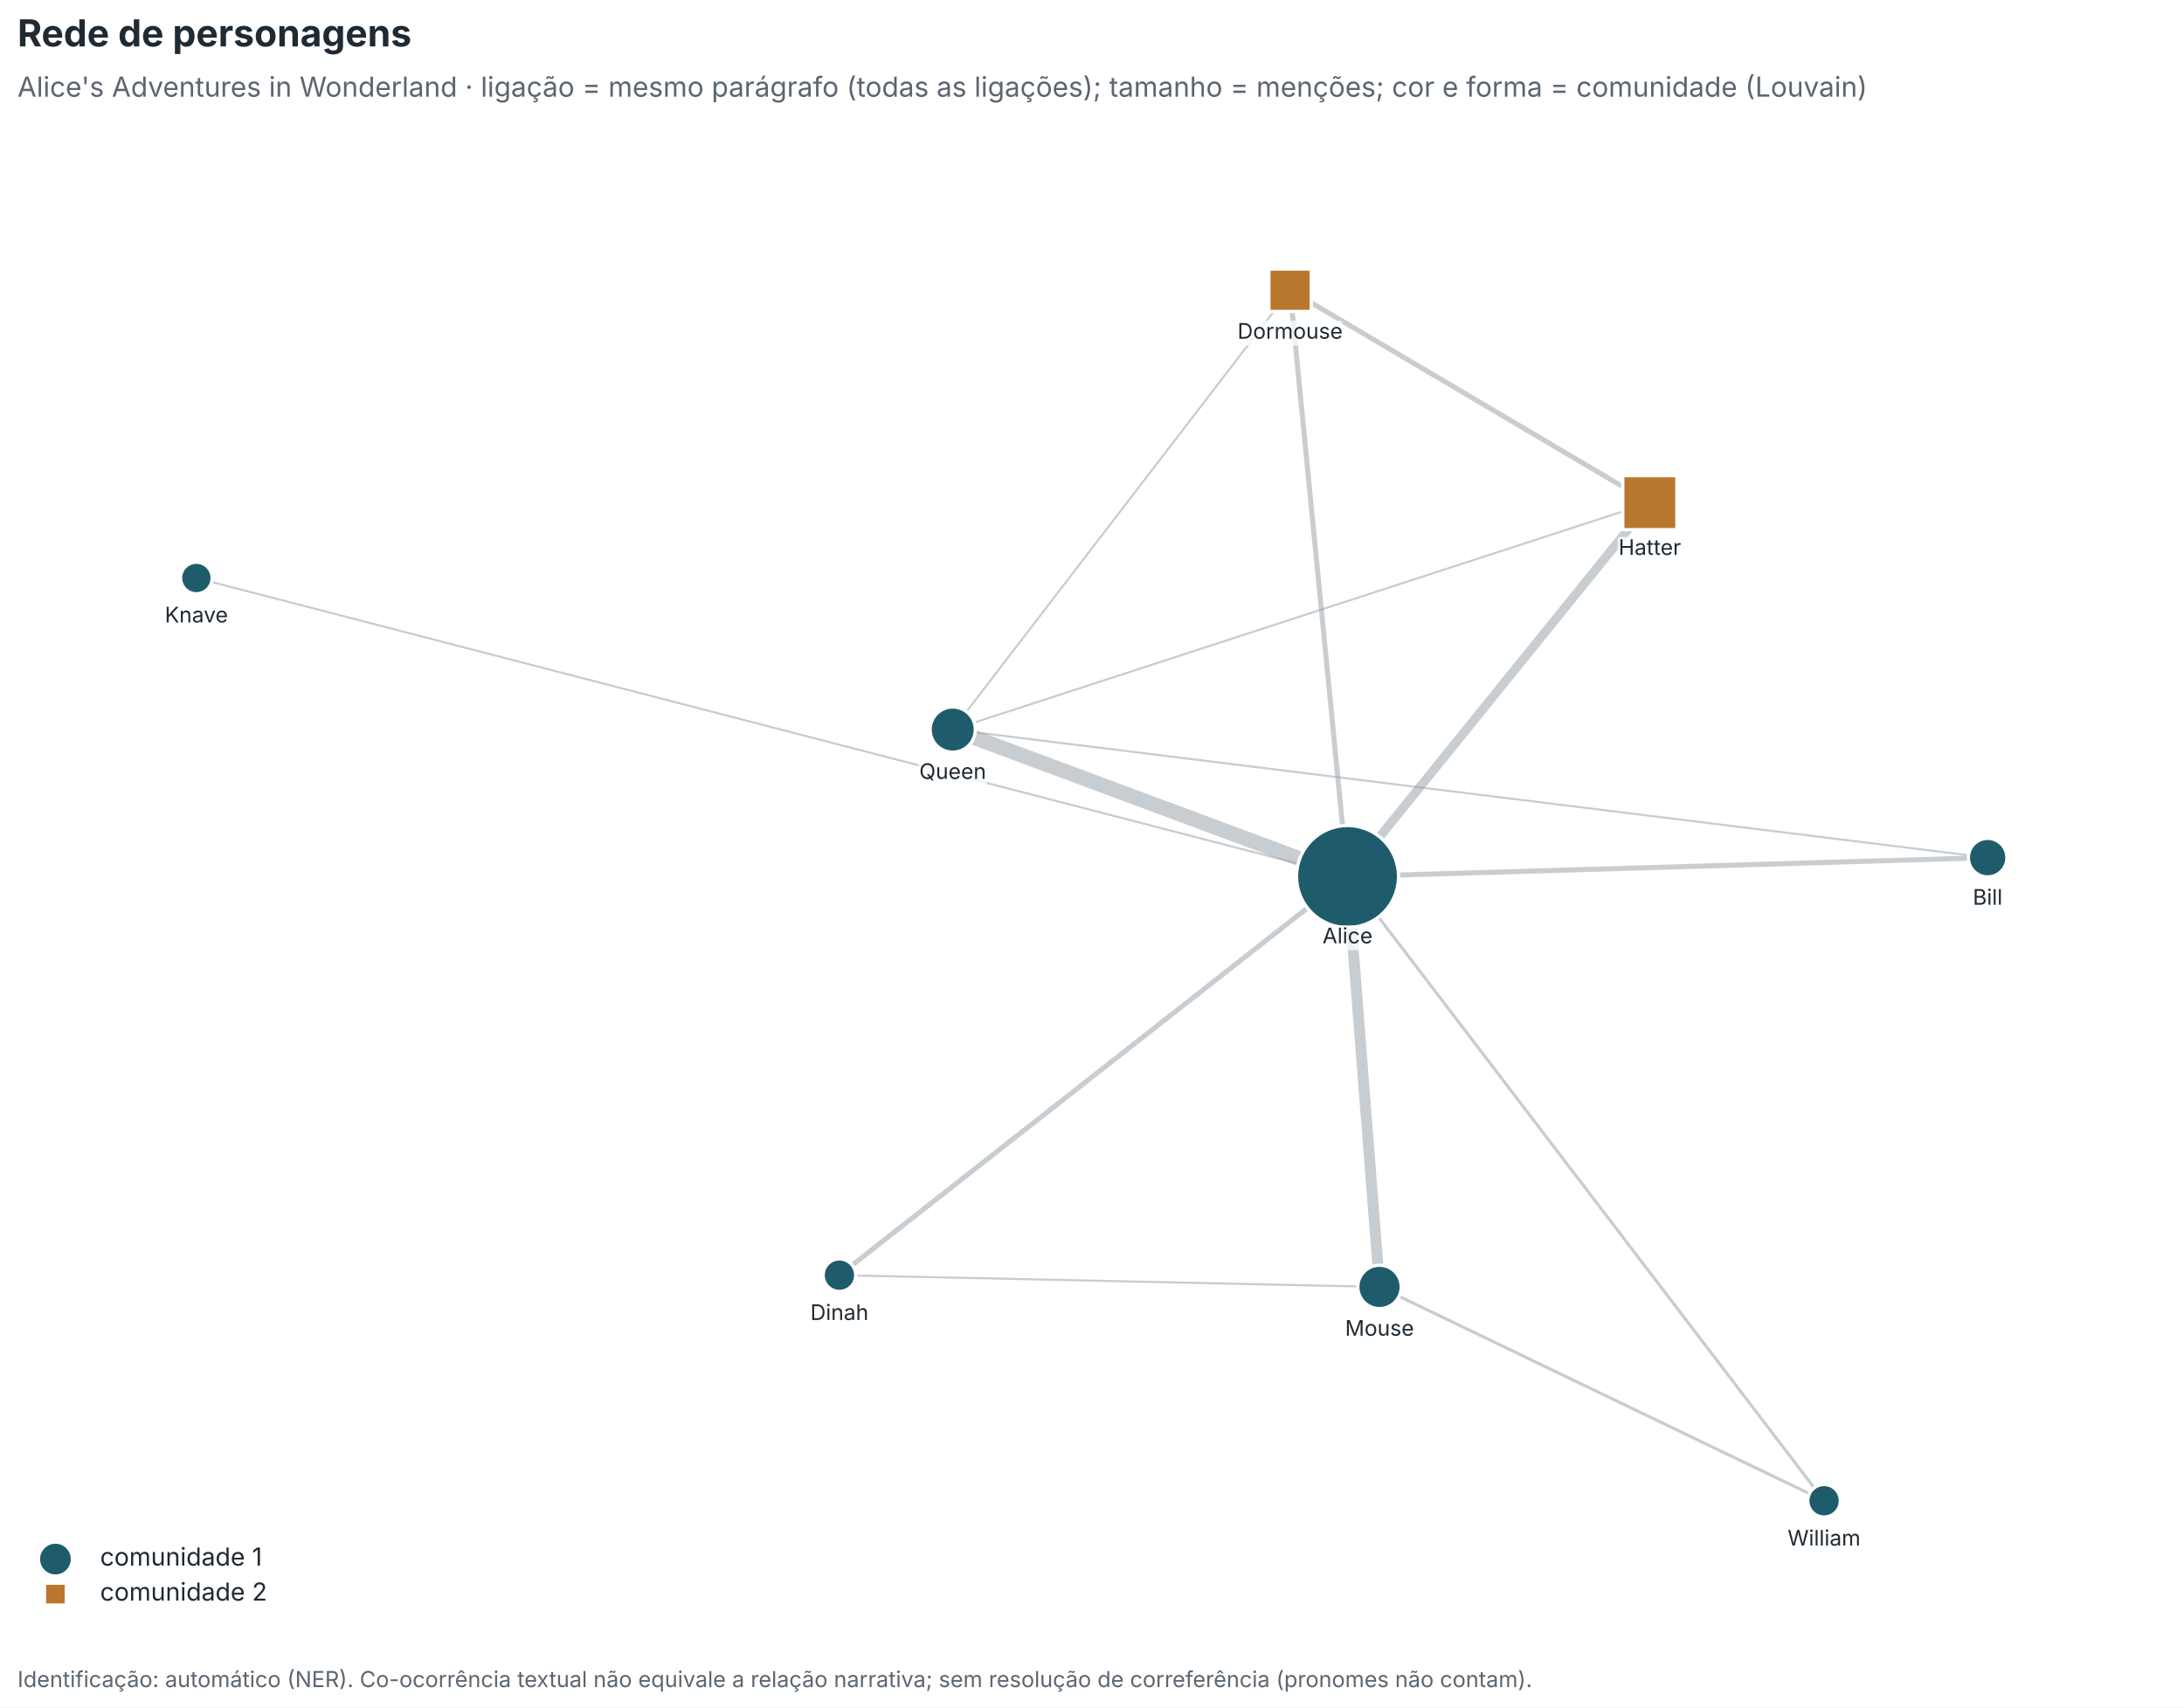
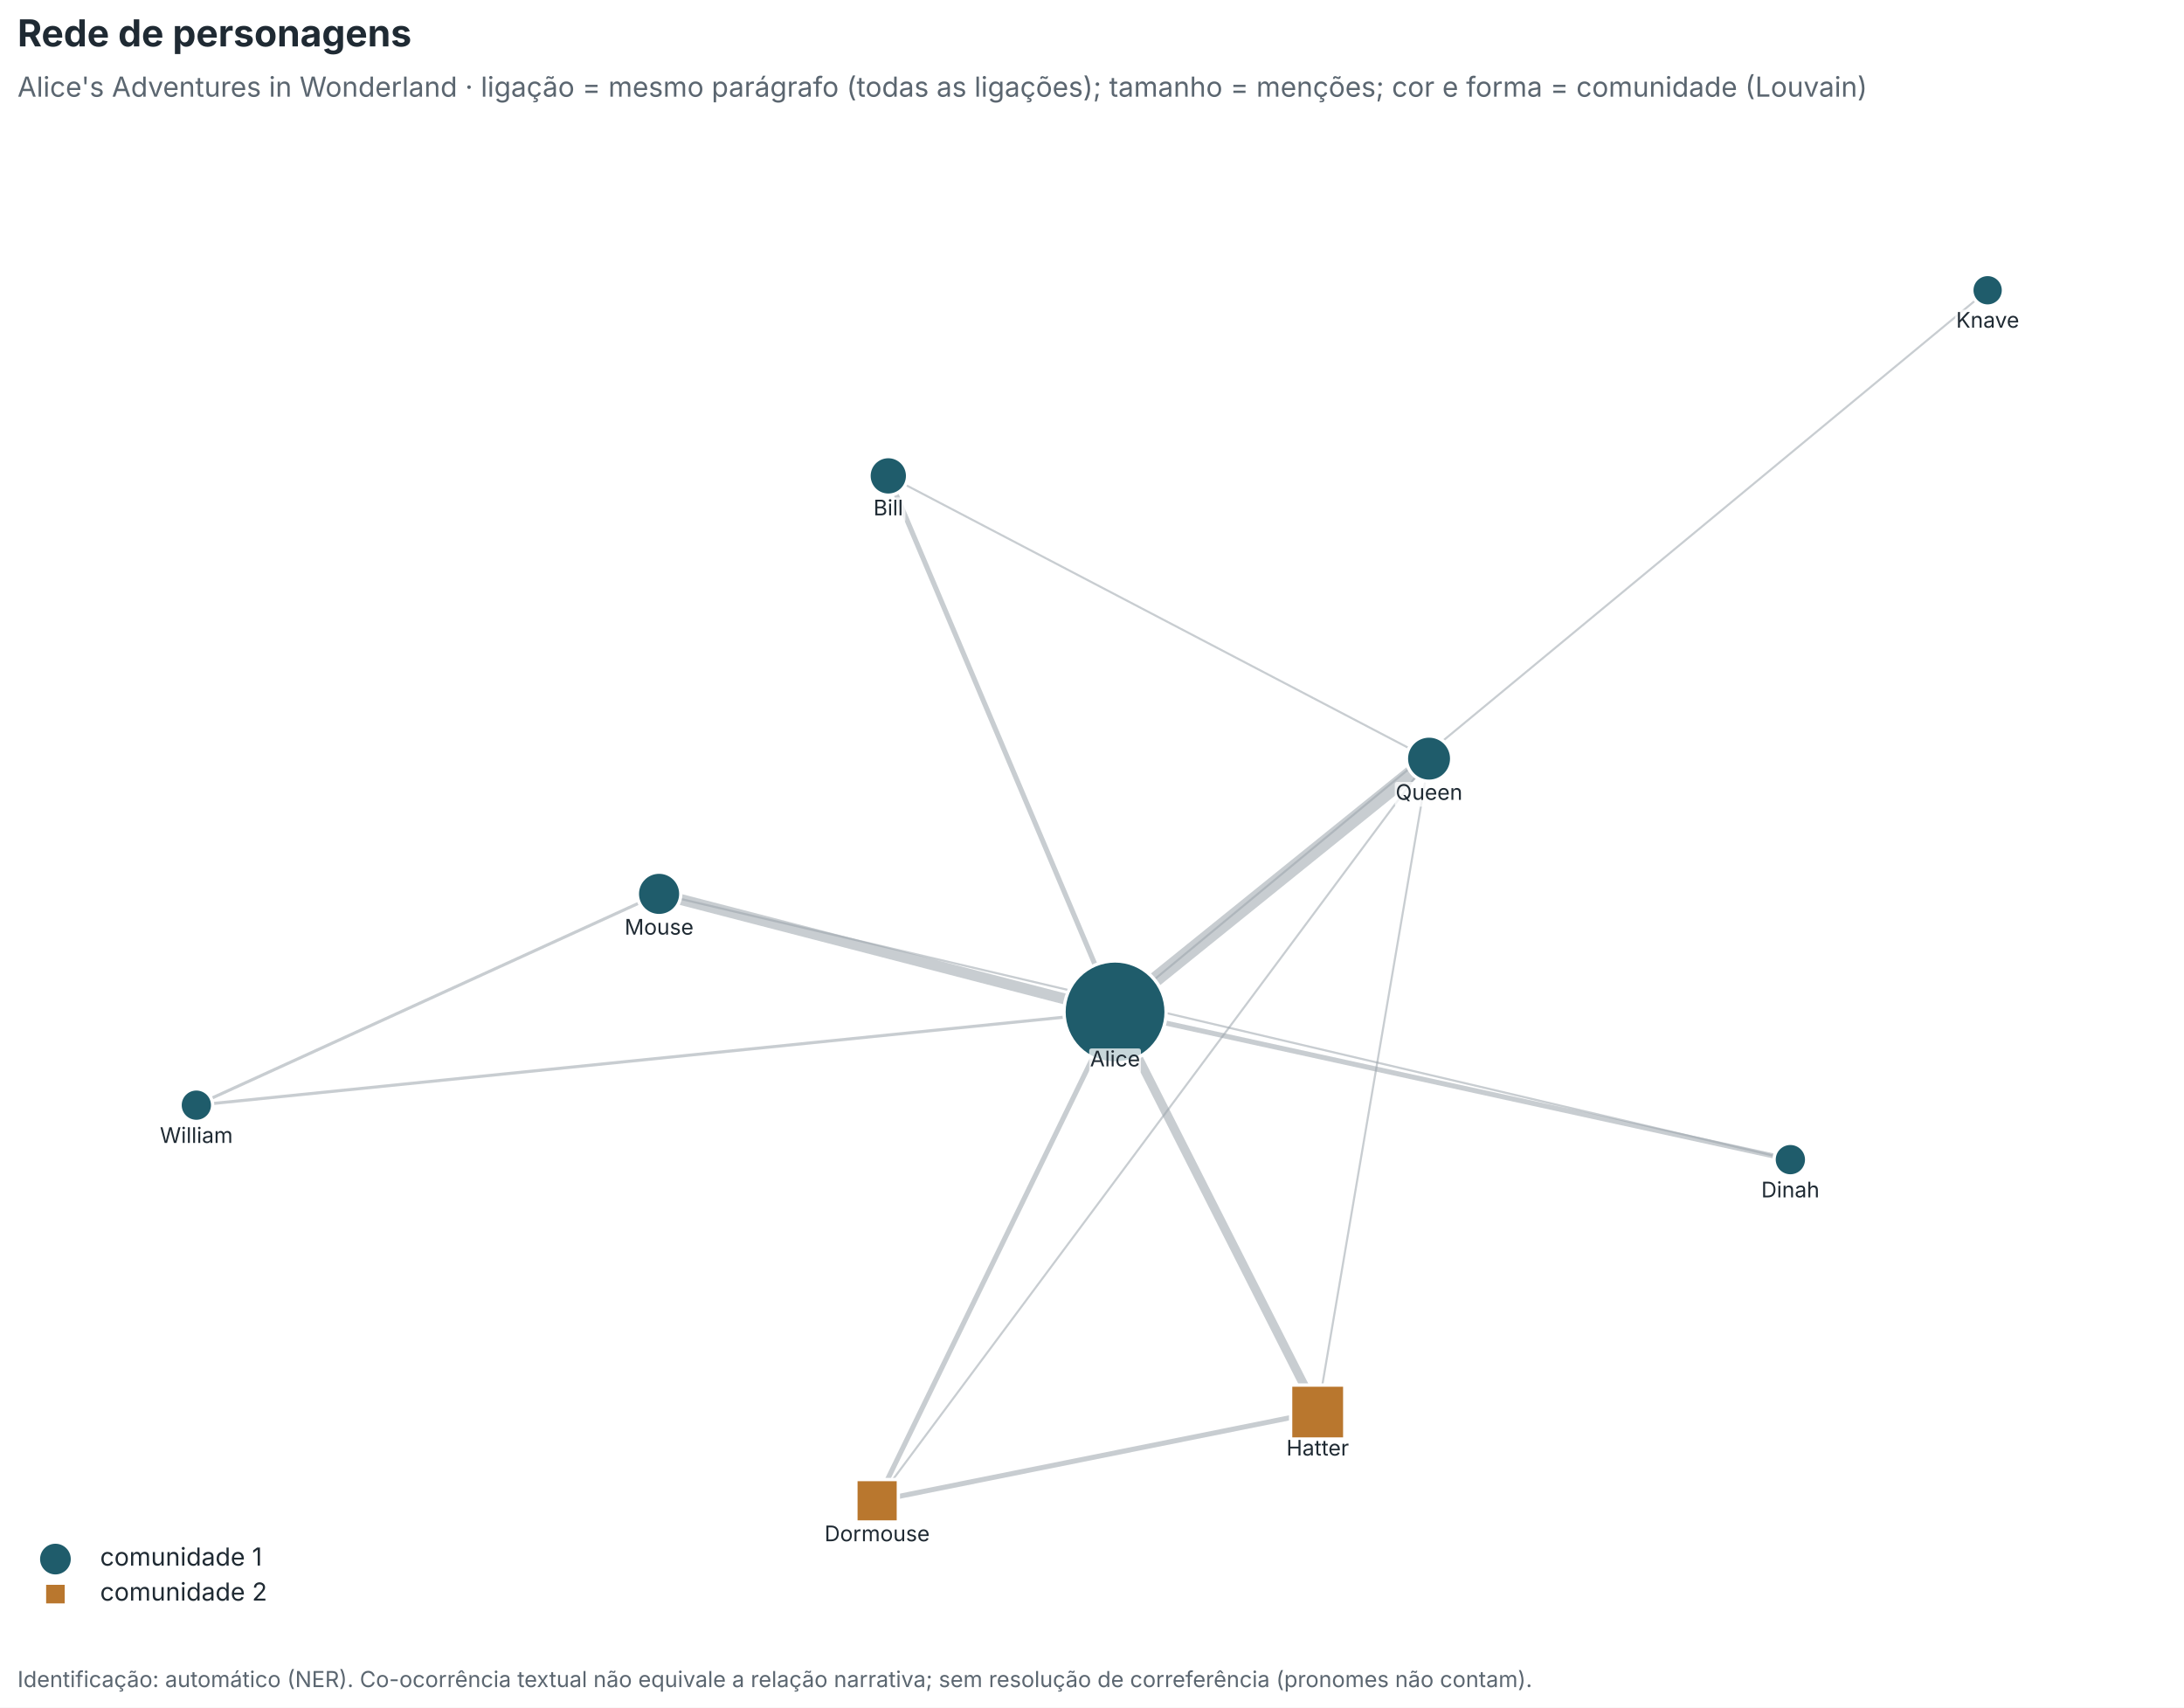
<svg xmlns="http://www.w3.org/2000/svg" xmlns:xlink="http://www.w3.org/1999/xlink" width="792pt" height="619.2pt" viewBox="0 0 792 619.2" version="1.1">
  <defs>
    <style type="text/css">*{stroke-linejoin: round; stroke-linecap: butt}</style>
  </defs>
  <g id="figure_1">
    <g id="patch_1">
      <path d="M 0 619.2  L 792 619.2  L 792 0  L 0 0  z " style="fill: #ffffff" />
    </g>
    <g id="axes_1">
      <g id="LineCollection_1">
-         <path d="M 720.793 310.989  L 488.668 317.834  " clip-path="url(#p978699b884)" style="fill: none; stroke: #9aa3ab; stroke-opacity: 0.55; stroke-width: 1.829" />
-         <path d="M 720.793 310.989  L 345.49 264.553  " clip-path="url(#p978699b884)" style="fill: none; stroke: #9aa3ab; stroke-opacity: 0.55; stroke-width: 0.757" />
-         <path d="M 467.824 105.249  L 488.668 317.834  " clip-path="url(#p978699b884)" style="fill: none; stroke: #9aa3ab; stroke-opacity: 0.55; stroke-width: 1.829" />
-         <path d="M 467.824 105.249  L 598.289 182.257  " clip-path="url(#p978699b884)" style="fill: none; stroke: #9aa3ab; stroke-opacity: 0.55; stroke-width: 1.829" />
-         <path d="M 467.824 105.249  L 345.49 264.553  " clip-path="url(#p978699b884)" style="fill: none; stroke: #9aa3ab; stroke-opacity: 0.55; stroke-width: 0.757" />
-         <path d="M 488.668 317.834  L 304.408 462.395  " clip-path="url(#p978699b884)" style="fill: none; stroke: #9aa3ab; stroke-opacity: 0.55; stroke-width: 1.829" />
-         <path d="M 488.668 317.834  L 500.263 466.652  " clip-path="url(#p978699b884)" style="fill: none; stroke: #9aa3ab; stroke-opacity: 0.55; stroke-width: 3.971" />
-         <path d="M 488.668 317.834  L 661.481 544.191  " clip-path="url(#p978699b884)" style="fill: none; stroke: #9aa3ab; stroke-opacity: 0.55; stroke-width: 1.114" />
-         <path d="M 488.668 317.834  L 345.49 264.553  " clip-path="url(#p978699b884)" style="fill: none; stroke: #9aa3ab; stroke-opacity: 0.55; stroke-width: 5.4" />
-         <path d="M 488.668 317.834  L 598.289 182.257  " clip-path="url(#p978699b884)" style="fill: none; stroke: #9aa3ab; stroke-opacity: 0.55; stroke-width: 3.257" />
-         <path d="M 488.668 317.834  L 71.207 209.593  " clip-path="url(#p978699b884)" style="fill: none; stroke: #9aa3ab; stroke-opacity: 0.55; stroke-width: 0.757" />
-         <path d="M 345.49 264.553  L 598.289 182.257  " clip-path="url(#p978699b884)" style="fill: none; stroke: #9aa3ab; stroke-opacity: 0.55; stroke-width: 0.757" />
-         <path d="M 500.263 466.652  L 661.481 544.191  " clip-path="url(#p978699b884)" style="fill: none; stroke: #9aa3ab; stroke-opacity: 0.55; stroke-width: 1.114" />
-         <path d="M 500.263 466.652  L 304.408 462.395  " clip-path="url(#p978699b884)" style="fill: none; stroke: #9aa3ab; stroke-opacity: 0.55; stroke-width: 0.757" />
+         <path d="M 404.361 366.956  L 649.254 420.5  " clip-path="url(#pcc23bfbb2c)" style="fill: none; stroke: #9aa3ab; stroke-opacity: 0.55; stroke-width: 1.829" />
+         <path d="M 404.361 366.956  L 239.007 324.133  " clip-path="url(#pcc23bfbb2c)" style="fill: none; stroke: #9aa3ab; stroke-opacity: 0.55; stroke-width: 3.971" />
+         <path d="M 404.361 366.956  L 71.207 400.748  " clip-path="url(#pcc23bfbb2c)" style="fill: none; stroke: #9aa3ab; stroke-opacity: 0.55; stroke-width: 1.114" />
+         <path d="M 404.361 366.956  L 322.13 172.561  " clip-path="url(#pcc23bfbb2c)" style="fill: none; stroke: #9aa3ab; stroke-opacity: 0.55; stroke-width: 1.829" />
+         <path d="M 404.361 366.956  L 518.228 275.096  " clip-path="url(#pcc23bfbb2c)" style="fill: none; stroke: #9aa3ab; stroke-opacity: 0.55; stroke-width: 5.4" />
+         <path d="M 404.361 366.956  L 318.079 544.191  " clip-path="url(#pcc23bfbb2c)" style="fill: none; stroke: #9aa3ab; stroke-opacity: 0.55; stroke-width: 1.829" />
+         <path d="M 404.361 366.956  L 477.839 512.06  " clip-path="url(#pcc23bfbb2c)" style="fill: none; stroke: #9aa3ab; stroke-opacity: 0.55; stroke-width: 3.257" />
+         <path d="M 404.361 366.956  L 720.793 105.249  " clip-path="url(#pcc23bfbb2c)" style="fill: none; stroke: #9aa3ab; stroke-opacity: 0.55; stroke-width: 0.757" />
+         <path d="M 518.228 275.096  L 477.839 512.06  " clip-path="url(#pcc23bfbb2c)" style="fill: none; stroke: #9aa3ab; stroke-opacity: 0.55; stroke-width: 0.757" />
+         <path d="M 518.228 275.096  L 318.079 544.191  " clip-path="url(#pcc23bfbb2c)" style="fill: none; stroke: #9aa3ab; stroke-opacity: 0.55; stroke-width: 0.757" />
+         <path d="M 518.228 275.096  L 322.13 172.561  " clip-path="url(#pcc23bfbb2c)" style="fill: none; stroke: #9aa3ab; stroke-opacity: 0.55; stroke-width: 0.757" />
+         <path d="M 239.007 324.133  L 71.207 400.748  " clip-path="url(#pcc23bfbb2c)" style="fill: none; stroke: #9aa3ab; stroke-opacity: 0.55; stroke-width: 1.114" />
+         <path d="M 239.007 324.133  L 649.254 420.5  " clip-path="url(#pcc23bfbb2c)" style="fill: none; stroke: #9aa3ab; stroke-opacity: 0.55; stroke-width: 0.757" />
+         <path d="M 318.079 544.191  L 477.839 512.06  " clip-path="url(#pcc23bfbb2c)" style="fill: none; stroke: #9aa3ab; stroke-opacity: 0.55; stroke-width: 1.829" />
      </g>
      <g id="PathCollection_1">
-         <path d="M 720.793 317.983  C 722.648 317.983 724.428 317.246 725.739 315.935  C 727.051 314.623 727.788 312.844 727.788 310.989  C 727.788 309.133 727.051 307.354 725.739 306.042  C 724.428 304.731 722.648 303.994 720.793 303.994  C 718.938 303.994 717.159 304.731 715.847 306.042  C 714.535 307.354 713.798 309.133 713.798 310.989  C 713.798 312.844 714.535 314.623 715.847 315.935  C 717.159 317.246 718.938 317.983 720.793 317.983  z " clip-path="url(#p978699b884)" style="fill: #1f5c6b; stroke: #ffffff; stroke-width: 1.2" />
-         <path d="M 488.668 336.341  C 493.576 336.341 498.283 334.391 501.754 330.92  C 505.224 327.45 507.174 322.742 507.174 317.834  C 507.174 312.926 505.224 308.218 501.754 304.748  C 498.283 301.277 493.576 299.327 488.668 299.327  C 483.76 299.327 479.052 301.277 475.581 304.748  C 472.111 308.218 470.161 312.926 470.161 317.834  C 470.161 322.742 472.111 327.45 475.581 330.92  C 479.052 334.391 483.76 336.341 488.668 336.341  z " clip-path="url(#p978699b884)" style="fill: #1f5c6b; stroke: #ffffff; stroke-width: 1.2" />
-         <path d="M 345.49 272.755  C 347.665 272.755 349.752 271.891 351.29 270.353  C 352.828 268.815 353.692 266.728 353.692 264.553  C 353.692 262.378 352.828 260.291 351.29 258.753  C 349.752 257.215 347.665 256.351 345.49 256.351  C 343.315 256.351 341.228 257.215 339.69 258.753  C 338.152 260.291 337.288 262.378 337.288 264.553  C 337.288 266.728 338.152 268.815 339.69 270.353  C 341.228 271.891 343.315 272.755 345.49 272.755  z " clip-path="url(#p978699b884)" style="fill: #1f5c6b; stroke: #ffffff; stroke-width: 1.2" />
-         <path d="M 500.263 474.525  C 502.351 474.525 504.354 473.696 505.83 472.219  C 507.307 470.743 508.136 468.74 508.136 466.652  C 508.136 464.564 507.307 462.561 505.83 461.085  C 504.354 459.609 502.351 458.779 500.263 458.779  C 498.175 458.779 496.172 459.609 494.696 461.085  C 493.219 462.561 492.39 464.564 492.39 466.652  C 492.39 468.74 493.219 470.743 494.696 472.219  C 496.172 473.696 498.175 474.525 500.263 474.525  z " clip-path="url(#p978699b884)" style="fill: #1f5c6b; stroke: #ffffff; stroke-width: 1.2" />
-         <path d="M 71.207 215.319  C 72.725 215.319 74.182 214.715 75.256 213.642  C 76.329 212.568 76.933 211.111 76.933 209.593  C 76.933 208.074 76.329 206.618 75.256 205.544  C 74.182 204.47 72.725 203.867 71.207 203.867  C 69.688 203.867 68.232 204.47 67.158 205.544  C 66.084 206.618 65.481 208.074 65.481 209.593  C 65.481 211.111 66.084 212.568 67.158 213.642  C 68.232 214.715 69.688 215.319 71.207 215.319  z " clip-path="url(#p978699b884)" style="fill: #1f5c6b; stroke: #ffffff; stroke-width: 1.2" />
-         <path d="M 304.408 468.3  C 305.974 468.3 307.476 467.678 308.584 466.571  C 309.691 465.463 310.313 463.961 310.313 462.395  C 310.313 460.829 309.691 459.327 308.584 458.22  C 307.476 457.112 305.974 456.49 304.408 456.49  C 302.842 456.49 301.34 457.112 300.233 458.22  C 299.126 459.327 298.503 460.829 298.503 462.395  C 298.503 463.961 299.126 465.463 300.233 466.571  C 301.34 467.678 302.842 468.3 304.408 468.3  z " clip-path="url(#p978699b884)" style="fill: #1f5c6b; stroke: #ffffff; stroke-width: 1.2" />
-         <path d="M 661.481 550.096  C 663.047 550.096 664.549 549.474 665.657 548.366  C 666.764 547.259 667.386 545.757 667.386 544.191  C 667.386 542.625 666.764 541.123 665.657 540.015  C 664.549 538.908 663.047 538.286 661.481 538.286  C 659.915 538.286 658.413 538.908 657.306 540.015  C 656.199 541.123 655.577 542.625 655.577 544.191  C 655.577 545.757 656.199 547.259 657.306 548.366  C 658.413 549.474 659.915 550.096 661.481 550.096  z " clip-path="url(#p978699b884)" style="fill: #1f5c6b; stroke: #ffffff; stroke-width: 1.2" />
+         <path d="M 404.361 385.462  C 409.269 385.462 413.977 383.513 417.448 380.042  C 420.918 376.571 422.868 371.864 422.868 366.956  C 422.868 362.048 420.918 357.34 417.448 353.869  C 413.977 350.399 409.269 348.449 404.361 348.449  C 399.453 348.449 394.746 350.399 391.275 353.869  C 387.805 357.34 385.855 362.048 385.855 366.956  C 385.855 371.864 387.805 376.571 391.275 380.042  C 394.746 383.513 399.453 385.462 404.361 385.462  z " clip-path="url(#pcc23bfbb2c)" style="fill: #1f5c6b; stroke: #ffffff; stroke-width: 1.2" />
+         <path d="M 720.793 110.975  C 722.312 110.975 723.768 110.372 724.842 109.298  C 725.916 108.224 726.519 106.768 726.519 105.249  C 726.519 103.731 725.916 102.274 724.842 101.2  C 723.768 100.126 722.312 99.523 720.793 99.523  C 719.275 99.523 717.818 100.126 716.744 101.2  C 715.671 102.274 715.067 103.731 715.067 105.249  C 715.067 106.768 715.671 108.224 716.744 109.298  C 717.818 110.372 719.275 110.975 720.793 110.975  z " clip-path="url(#pcc23bfbb2c)" style="fill: #1f5c6b; stroke: #ffffff; stroke-width: 1.2" />
+         <path d="M 518.228 283.298  C 520.403 283.298 522.49 282.434 524.028 280.896  C 525.566 279.358 526.43 277.271 526.43 275.096  C 526.43 272.921 525.566 270.835 524.028 269.297  C 522.49 267.759 520.403 266.894 518.228 266.894  C 516.053 266.894 513.967 267.759 512.429 269.297  C 510.891 270.835 510.026 272.921 510.026 275.096  C 510.026 277.271 510.891 279.358 512.429 280.896  C 513.967 282.434 516.053 283.298 518.228 283.298  z " clip-path="url(#pcc23bfbb2c)" style="fill: #1f5c6b; stroke: #ffffff; stroke-width: 1.2" />
+         <path d="M 239.007 332.006  C 241.095 332.006 243.098 331.176 244.574 329.7  C 246.051 328.223 246.88 326.221 246.88 324.133  C 246.88 322.045 246.051 320.042 244.574 318.565  C 243.098 317.089 241.095 316.259 239.007 316.259  C 236.919 316.259 234.916 317.089 233.44 318.565  C 231.963 320.042 231.134 322.045 231.134 324.133  C 231.134 326.221 231.963 328.223 233.44 329.7  C 234.916 331.176 236.919 332.006 239.007 332.006  z " clip-path="url(#pcc23bfbb2c)" style="fill: #1f5c6b; stroke: #ffffff; stroke-width: 1.2" />
+         <path d="M 322.13 179.556  C 323.985 179.556 325.765 178.819 327.076 177.507  C 328.388 176.195 329.125 174.416 329.125 172.561  C 329.125 170.706 328.388 168.926 327.076 167.615  C 325.765 166.303 323.985 165.566 322.13 165.566  C 320.275 165.566 318.496 166.303 317.184 167.615  C 315.872 168.926 315.135 170.706 315.135 172.561  C 315.135 174.416 315.872 176.195 317.184 177.507  C 318.496 178.819 320.275 179.556 322.13 179.556  z " clip-path="url(#pcc23bfbb2c)" style="fill: #1f5c6b; stroke: #ffffff; stroke-width: 1.2" />
+         <path d="M 71.207 406.653  C 72.773 406.653 74.275 406.031 75.382 404.923  C 76.49 403.816 77.112 402.314 77.112 400.748  C 77.112 399.182 76.49 397.68 75.382 396.573  C 74.275 395.465 72.773 394.843 71.207 394.843  C 69.641 394.843 68.139 395.465 67.031 396.573  C 65.924 397.68 65.302 399.182 65.302 400.748  C 65.302 402.314 65.924 403.816 67.031 404.923  C 68.139 406.031 69.641 406.653 71.207 406.653  z " clip-path="url(#pcc23bfbb2c)" style="fill: #1f5c6b; stroke: #ffffff; stroke-width: 1.2" />
+         <path d="M 649.254 426.405  C 650.82 426.405 652.322 425.783 653.429 424.676  C 654.536 423.568 655.158 422.066 655.158 420.5  C 655.158 418.934 654.536 417.432 653.429 416.325  C 652.322 415.218 650.82 414.595 649.254 414.595  C 647.688 414.595 646.186 415.218 645.078 416.325  C 643.971 417.432 643.349 418.934 643.349 420.5  C 643.349 422.066 643.971 423.568 645.078 424.676  C 646.186 425.783 647.688 426.405 649.254 426.405  z " clip-path="url(#pcc23bfbb2c)" style="fill: #1f5c6b; stroke: #ffffff; stroke-width: 1.2" />
      </g>
      <g id="PathCollection_2">
-         <path d="M 460.127 112.946  L 475.521 112.946  L 475.521 97.552  L 460.127 97.552  z " clip-path="url(#p978699b884)" style="fill: #b9772e; stroke: #ffffff; stroke-width: 1.2" />
-         <path d="M 588.478 192.068  L 608.1 192.068  L 608.1 172.447  L 588.478 172.447  z " clip-path="url(#p978699b884)" style="fill: #b9772e; stroke: #ffffff; stroke-width: 1.2" />
+         <path d="M 310.382 551.888  L 325.776 551.888  L 325.776 536.494  L 310.382 536.494  z " clip-path="url(#pcc23bfbb2c)" style="fill: #b9772e; stroke: #ffffff; stroke-width: 1.2" />
+         <path d="M 468.029 521.87  L 487.65 521.87  L 487.65 502.249  L 468.029 502.249  z " clip-path="url(#pcc23bfbb2c)" style="fill: #b9772e; stroke: #ffffff; stroke-width: 1.2" />
      </g>
      <g id="text_1">
        <g id="patch_2">
-           <path d="M 715.524 330.545  L 726.062 330.545  Q 726.998 330.545 726.998 329.609  L 726.998 322.502  Q 726.998 321.566 726.062 321.566  L 715.524 321.566  Q 714.588 321.566 714.588 322.502  L 714.588 329.609  Q 714.588 330.545 715.524 330.545  z " style="fill: #ffffff; opacity: 0.75" />
+           <path d="M 395.914 389.163  L 412.809 389.163  Q 413.745 389.163 413.745 388.227  L 413.745 381.12  Q 413.745 380.184 412.809 380.184  L 395.914 380.184  Q 394.978 380.184 394.978 381.12  L 394.978 388.227  Q 394.978 389.163 395.914 389.163  z " style="fill: #ffffff; opacity: 0.75" />
        </g>
-         <text style="font-size: 7.8px; font-family: 'Inter', 'Source Sans 3', 'Source Sans Pro', 'Helvetica Neue', 'Arial', 'DejaVu Sans', sans-serif; text-anchor: middle; fill: #1f2a33" x="720.793" y="328.072" transform="rotate(-0 720.7932 328.0718)">Bill</text>
+         <text style="font-size: 7.8px; font-family: 'Inter', 'Source Sans 3', 'Source Sans Pro', 'Helvetica Neue', 'Arial', 'DejaVu Sans', sans-serif; text-anchor: middle; fill: #1f2a33" x="404.361" y="386.69" transform="rotate(-0 404.3614 386.6897)">Alice</text>
      </g>
      <g id="text_2">
        <g id="patch_3">
-           <path d="M 449.763 125.297  L 485.886 125.297  Q 486.822 125.297 486.822 124.361  L 486.822 117.254  Q 486.822 116.318 485.886 116.318  L 449.763 116.318  Q 448.827 116.318 448.827 117.254  L 448.827 124.361  Q 448.827 125.297 449.763 125.297  z " style="fill: #ffffff; opacity: 0.75" />
+           <path d="M 709.885 121.294  L 731.702 121.294  Q 732.638 121.294 732.638 120.358  L 732.638 113.251  Q 732.638 112.315 731.702 112.315  L 709.885 112.315  Q 708.949 112.315 708.949 113.251  L 708.949 120.358  Q 708.949 121.294 709.885 121.294  z " style="fill: #ffffff; opacity: 0.75" />
        </g>
-         <text style="font-size: 7.8px; font-family: 'Inter', 'Source Sans 3', 'Source Sans Pro', 'Helvetica Neue', 'Arial', 'DejaVu Sans', sans-serif; text-anchor: middle; fill: #1f2a33" x="467.824" y="122.824" transform="rotate(-0 467.8243 122.8238)">Dormouse</text>
+         <text style="font-size: 7.8px; font-family: 'Inter', 'Source Sans 3', 'Source Sans Pro', 'Helvetica Neue', 'Arial', 'DejaVu Sans', sans-serif; text-anchor: middle; fill: #1f2a33" x="720.793" y="118.821" transform="rotate(-0 720.7932 118.8207)">Knave</text>
      </g>
      <g id="text_3">
        <g id="patch_4">
-           <path d="M 480.22 344.531  L 497.115 344.531  Q 498.051 344.531 498.051 343.595  L 498.051 336.488  Q 498.051 335.552 497.115 335.552  L 480.22 335.552  Q 479.284 335.552 479.284 336.488  L 479.284 343.595  Q 479.284 344.531 480.22 344.531  z " style="fill: #ffffff; opacity: 0.75" />
+           <path d="M 506.739 292.514  L 529.717 292.514  Q 530.653 292.514 530.653 291.578  L 530.653 284.471  Q 530.653 283.535 529.717 283.535  L 506.739 283.535  Q 505.803 283.535 505.803 284.471  L 505.803 291.578  Q 505.803 292.514 506.739 292.514  z " style="fill: #ffffff; opacity: 0.75" />
        </g>
-         <text style="font-size: 7.8px; font-family: 'Inter', 'Source Sans 3', 'Source Sans Pro', 'Helvetica Neue', 'Arial', 'DejaVu Sans', sans-serif; text-anchor: middle; fill: #1f2a33" x="488.668" y="342.058" transform="rotate(-0 488.6676 342.0579)">Alice</text>
+         <text style="font-size: 7.8px; font-family: 'Inter', 'Source Sans 3', 'Source Sans Pro', 'Helvetica Neue', 'Arial', 'DejaVu Sans', sans-serif; text-anchor: middle; fill: #1f2a33" x="518.228" y="290.041" transform="rotate(-0 518.2283 290.0407)">Queen</text>
      </g>
      <g id="text_4">
        <g id="patch_5">
-           <path d="M 334.001 284.942  L 356.979 284.942  Q 357.915 284.942 357.915 284.006  L 357.915 276.9  Q 357.915 275.964 356.979 275.964  L 334.001 275.964  Q 333.065 275.964 333.065 276.9  L 333.065 284.006  Q 333.065 284.942 334.001 284.942  z " style="fill: #ffffff; opacity: 0.75" />
+           <path d="M 227.159 341.382  L 250.855 341.382  Q 251.791 341.382 251.791 340.446  L 251.791 333.339  Q 251.791 332.403 250.855 332.403  L 227.159 332.403  Q 226.223 332.403 226.223 333.339  L 226.223 340.446  Q 226.223 341.382 227.159 341.382  z " style="fill: #ffffff; opacity: 0.75" />
        </g>
-         <text style="font-size: 7.8px; font-family: 'Inter', 'Source Sans 3', 'Source Sans Pro', 'Helvetica Neue', 'Arial', 'DejaVu Sans', sans-serif; text-anchor: middle; fill: #1f2a33" x="345.49" y="282.469" transform="rotate(-0 345.49 282.4692)">Queen</text>
+         <text style="font-size: 7.8px; font-family: 'Inter', 'Source Sans 3', 'Source Sans Pro', 'Helvetica Neue', 'Arial', 'DejaVu Sans', sans-serif; text-anchor: middle; fill: #1f2a33" x="239.007" y="338.909" transform="rotate(-0 239.007 338.9089)">Mouse</text>
      </g>
      <g id="text_5">
        <g id="patch_6">
-           <path d="M 488.415 486.82  L 512.111 486.82  Q 513.047 486.82 513.047 485.884  L 513.047 478.777  Q 513.047 477.841 512.111 477.841  L 488.415 477.841  Q 487.479 477.841 487.479 478.777  L 487.479 485.884  Q 487.479 486.82 488.415 486.82  z " style="fill: #ffffff; opacity: 0.75" />
+           <path d="M 316.861 189.346  L 327.399 189.346  Q 328.335 189.346 328.335 188.41  L 328.335 181.303  Q 328.335 180.367 327.399 180.367  L 316.861 180.367  Q 315.925 180.367 315.925 181.303  L 315.925 188.41  Q 315.925 189.346 316.861 189.346  z " style="fill: #ffffff; opacity: 0.75" />
        </g>
-         <text style="font-size: 7.8px; font-family: 'Inter', 'Source Sans 3', 'Source Sans Pro', 'Helvetica Neue', 'Arial', 'DejaVu Sans', sans-serif; text-anchor: middle; fill: #1f2a33" x="500.263" y="484.347" transform="rotate(-0 500.2629 484.347)">Mouse</text>
+         <text style="font-size: 7.8px; font-family: 'Inter', 'Source Sans 3', 'Source Sans Pro', 'Helvetica Neue', 'Arial', 'DejaVu Sans', sans-serif; text-anchor: middle; fill: #1f2a33" x="322.13" y="186.873" transform="rotate(-0 322.1301 186.8729)">Bill</text>
      </g>
      <g id="text_6">
        <g id="patch_7">
-           <path d="M 60.298 228.174  L 82.115 228.174  Q 83.051 228.174 83.051 227.238  L 83.051 220.131  Q 83.051 219.195 82.115 219.195  L 60.298 219.195  Q 59.362 219.195 59.362 220.131  L 59.362 227.238  Q 59.362 228.174 60.298 228.174  z " style="fill: #ffffff; opacity: 0.75" />
+           <path d="M 58.711 416.905  L 83.703 416.905  Q 84.639 416.905 84.639 415.969  L 84.639 408.862  Q 84.639 407.926 83.703 407.926  L 58.711 407.926  Q 57.775 407.926 57.775 408.862  L 57.775 415.969  Q 57.775 416.905 58.711 416.905  z " style="fill: #ffffff; opacity: 0.75" />
        </g>
-         <text style="font-size: 7.8px; font-family: 'Inter', 'Source Sans 3', 'Source Sans Pro', 'Helvetica Neue', 'Arial', 'DejaVu Sans', sans-serif; text-anchor: middle; fill: #1f2a33" x="71.207" y="225.701" transform="rotate(-0 71.20681 225.7008)">Knave</text>
+         <text style="font-size: 7.8px; font-family: 'Inter', 'Source Sans 3', 'Source Sans Pro', 'Helvetica Neue', 'Arial', 'DejaVu Sans', sans-serif; text-anchor: middle; fill: #1f2a33" x="71.207" y="414.432" transform="rotate(-0 71.20681 414.4319)">William</text>
      </g>
      <g id="text_7">
        <g id="patch_8">
-           <path d="M 587.529 203.692  L 609.049 203.692  Q 609.985 203.692 609.985 202.756  L 609.985 195.649  Q 609.985 194.713 609.049 194.713  L 587.529 194.713  Q 586.593 194.713 586.593 195.649  L 586.593 202.756  Q 586.593 203.692 587.529 203.692  z " style="fill: #ffffff; opacity: 0.75" />
+           <path d="M 300.018 561.349  L 336.14 561.349  Q 337.076 561.349 337.076 560.413  L 337.076 553.306  Q 337.076 552.37 336.14 552.37  L 300.018 552.37  Q 299.082 552.37 299.082 553.306  L 299.082 560.413  Q 299.082 561.349 300.018 561.349  z " style="fill: #ffffff; opacity: 0.75" />
        </g>
-         <text style="font-size: 7.8px; font-family: 'Inter', 'Source Sans 3', 'Source Sans Pro', 'Helvetica Neue', 'Arial', 'DejaVu Sans', sans-serif; text-anchor: middle; fill: #1f2a33" x="598.289" y="201.219" transform="rotate(-0 598.289 201.2191)">Hatter</text>
+         <text style="font-size: 7.8px; font-family: 'Inter', 'Source Sans 3', 'Source Sans Pro', 'Helvetica Neue', 'Arial', 'DejaVu Sans', sans-serif; text-anchor: middle; fill: #1f2a33" x="318.079" y="558.876" transform="rotate(-0 318.0792 558.876)">Dormouse</text>
      </g>
      <g id="text_8">
        <g id="patch_9">
-           <path d="M 294.366 481.124  L 314.451 481.124  Q 315.387 481.124 315.387 480.188  L 315.387 473.082  Q 315.387 472.146 314.451 472.146  L 294.366 472.146  Q 293.43 472.146 293.43 473.082  L 293.43 480.188  Q 293.43 481.124 294.366 481.124  z " style="fill: #ffffff; opacity: 0.75" />
+           <path d="M 639.211 436.657  L 659.296 436.657  Q 660.232 436.657 660.232 435.721  L 660.232 428.615  Q 660.232 427.679 659.296 427.679  L 639.211 427.679  Q 638.275 427.679 638.275 428.615  L 638.275 435.721  Q 638.275 436.657 639.211 436.657  z " style="fill: #ffffff; opacity: 0.75" />
        </g>
-         <text style="font-size: 7.8px; font-family: 'Inter', 'Source Sans 3', 'Source Sans Pro', 'Helvetica Neue', 'Arial', 'DejaVu Sans', sans-serif; text-anchor: middle; fill: #1f2a33" x="304.408" y="478.651" transform="rotate(-0 304.4084 478.6514)">Dinah</text>
+         <text style="font-size: 7.8px; font-family: 'Inter', 'Source Sans 3', 'Source Sans Pro', 'Helvetica Neue', 'Arial', 'DejaVu Sans', sans-serif; text-anchor: middle; fill: #1f2a33" x="649.254" y="434.184" transform="rotate(-0 649.2536 434.1843)">Dinah</text>
      </g>
      <g id="text_9">
        <g id="patch_10">
-           <path d="M 648.986 562.92  L 673.977 562.92  Q 674.913 562.92 674.913 561.984  L 674.913 554.877  Q 674.913 553.941 673.977 553.941  L 648.986 553.941  Q 648.05 553.941 648.05 554.877  L 648.05 561.984  Q 648.05 562.92 648.986 562.92  z " style="fill: #ffffff; opacity: 0.75" />
+           <path d="M 467.079 530.271  L 488.6 530.271  Q 489.536 530.271 489.536 529.335  L 489.536 522.228  Q 489.536 521.292 488.6 521.292  L 467.079 521.292  Q 466.143 521.292 466.143 522.228  L 466.143 529.335  Q 466.143 530.271 467.079 530.271  z " style="fill: #ffffff; opacity: 0.75" />
        </g>
-         <text style="font-size: 7.8px; font-family: 'Inter', 'Source Sans 3', 'Source Sans Pro', 'Helvetica Neue', 'Arial', 'DejaVu Sans', sans-serif; text-anchor: middle; fill: #1f2a33" x="661.481" y="560.447" transform="rotate(-0 661.4814 560.4471)">William</text>
+         <text style="font-size: 7.8px; font-family: 'Inter', 'Source Sans 3', 'Source Sans Pro', 'Helvetica Neue', 'Arial', 'DejaVu Sans', sans-serif; text-anchor: middle; fill: #1f2a33" x="477.839" y="527.798" transform="rotate(-0 477.8394 527.7981)">Hatter</text>
      </g>
      <g id="legend_1">
        <g id="PathCollection_3">
          <defs>
-             <path id="mfaf95792f0" d="M 0 6.164  C 1.635 6.164 3.203 5.515 4.359 4.359  C 5.515 3.203 6.164 1.635 6.164 0  C 6.164 -1.635 5.515 -3.203 4.359 -4.359  C 3.203 -5.515 1.635 -6.164 0 -6.164  C -1.635 -6.164 -3.203 -5.515 -4.359 -4.359  C -5.515 -3.203 -6.164 -1.635 -6.164 0  C -6.164 1.635 -5.515 3.203 -4.359 4.359  C -3.203 5.515 -1.635 6.164 0 6.164  z " style="stroke: #ffffff; stroke-width: 1.2" />
+             <path id="m768a1d1881" d="M 0 6.164  C 1.635 6.164 3.203 5.515 4.359 4.359  C 5.515 3.203 6.164 1.635 6.164 0  C 6.164 -1.635 5.515 -3.203 4.359 -4.359  C 3.203 -5.515 1.635 -6.164 0 -6.164  C -1.635 -6.164 -3.203 -5.515 -4.359 -4.359  C -5.515 -3.203 -6.164 -1.635 -6.164 0  C -6.164 1.635 -5.515 3.203 -4.359 4.359  C -3.203 5.515 -1.635 6.164 0 6.164  z " style="stroke: #ffffff; stroke-width: 1.2" />
          </defs>
          <g>
-             <use xlink:href="#mfaf95792f0" x="20.1" y="565.344" style="fill: #1f5c6b; stroke: #ffffff; stroke-width: 1.2" />
+             <use xlink:href="#m768a1d1881" x="20.1" y="565.344" style="fill: #1f5c6b; stroke: #ffffff; stroke-width: 1.2" />
          </g>
        </g>
        <g id="text_10">
          <text style="font-size: 9px; font-family: 'Inter', 'Source Sans 3', 'Source Sans Pro', 'Helvetica Neue', 'Arial', 'DejaVu Sans', sans-serif; text-anchor: start; fill: #1f2a33" x="36.3" y="567.707" transform="rotate(-0 36.30024 567.7066)">comunidade 1</text>
        </g>
        <g id="PathCollection_4">
          <defs>
-             <path id="m0086361962" d="M -3.968 3.968  L 3.968 3.968  L 3.968 -3.968  L -3.968 -3.968  z " style="stroke: #ffffff; stroke-width: 1.2" />
+             <path id="m3052831062" d="M -3.968 3.968  L 3.968 3.968  L 3.968 -3.968  L -3.968 -3.968  z " style="stroke: #ffffff; stroke-width: 1.2" />
          </defs>
          <g>
-             <use xlink:href="#m0086361962" x="20.1" y="578.044" style="fill: #b9772e; stroke: #ffffff; stroke-width: 1.2" />
+             <use xlink:href="#m3052831062" x="20.1" y="578.044" style="fill: #b9772e; stroke: #ffffff; stroke-width: 1.2" />
          </g>
        </g>
        <g id="text_11">
          <text style="font-size: 9px; font-family: 'Inter', 'Source Sans 3', 'Source Sans Pro', 'Helvetica Neue', 'Arial', 'DejaVu Sans', sans-serif; text-anchor: start; fill: #1f2a33" x="36.3" y="580.406" transform="rotate(-0 36.30024 580.4065)">comunidade 2</text>
        </g>
      </g>
    </g>
    <g id="text_12">
      <text style="font-weight: 700; font-size: 13.5px; font-family: 'Inter', 'Source Sans 3', 'Source Sans Pro', 'Helvetica Neue', 'Arial', 'DejaVu Sans', sans-serif; text-anchor: start; fill: #1f2a33" x="6.336" y="16.84" transform="rotate(-0 6.336 16.83984)">Rede de personagens</text>
    </g>
    <g id="text_13">
      <text style="font-size: 10px; font-family: 'Inter', 'Source Sans 3', 'Source Sans Pro', 'Helvetica Neue', 'Arial', 'DejaVu Sans', sans-serif; text-anchor: start; fill: #5b6670" x="6.336" y="35.06" transform="rotate(-0 6.336 35.06)">Alice's Adventures in Wonderland · ligação = mesmo parágrafo (todas as ligações); tamanho = menções; cor e forma = comunidade (Louvain)</text>
    </g>
    <g id="text_14">
      <text style="font-size: 8px; font-family: 'Inter', 'Source Sans 3', 'Source Sans Pro', 'Helvetica Neue', 'Arial', 'DejaVu Sans', sans-serif; text-anchor: start; fill: #5b6670" x="6.336" y="611.768" transform="rotate(-0 6.336 611.7675)">Identificação: automático (NER). Co-ocorrência textual não equivale a relação narrativa; sem resolução de correferência (pronomes não contam).</text>
    </g>
  </g>
  <defs>
-     <clipPath id="p978699b884">
+     <clipPath id="pcc23bfbb2c">
      <rect x="3" y="59.16" width="786" height="531.12" />
    </clipPath>
  </defs>
</svg>
